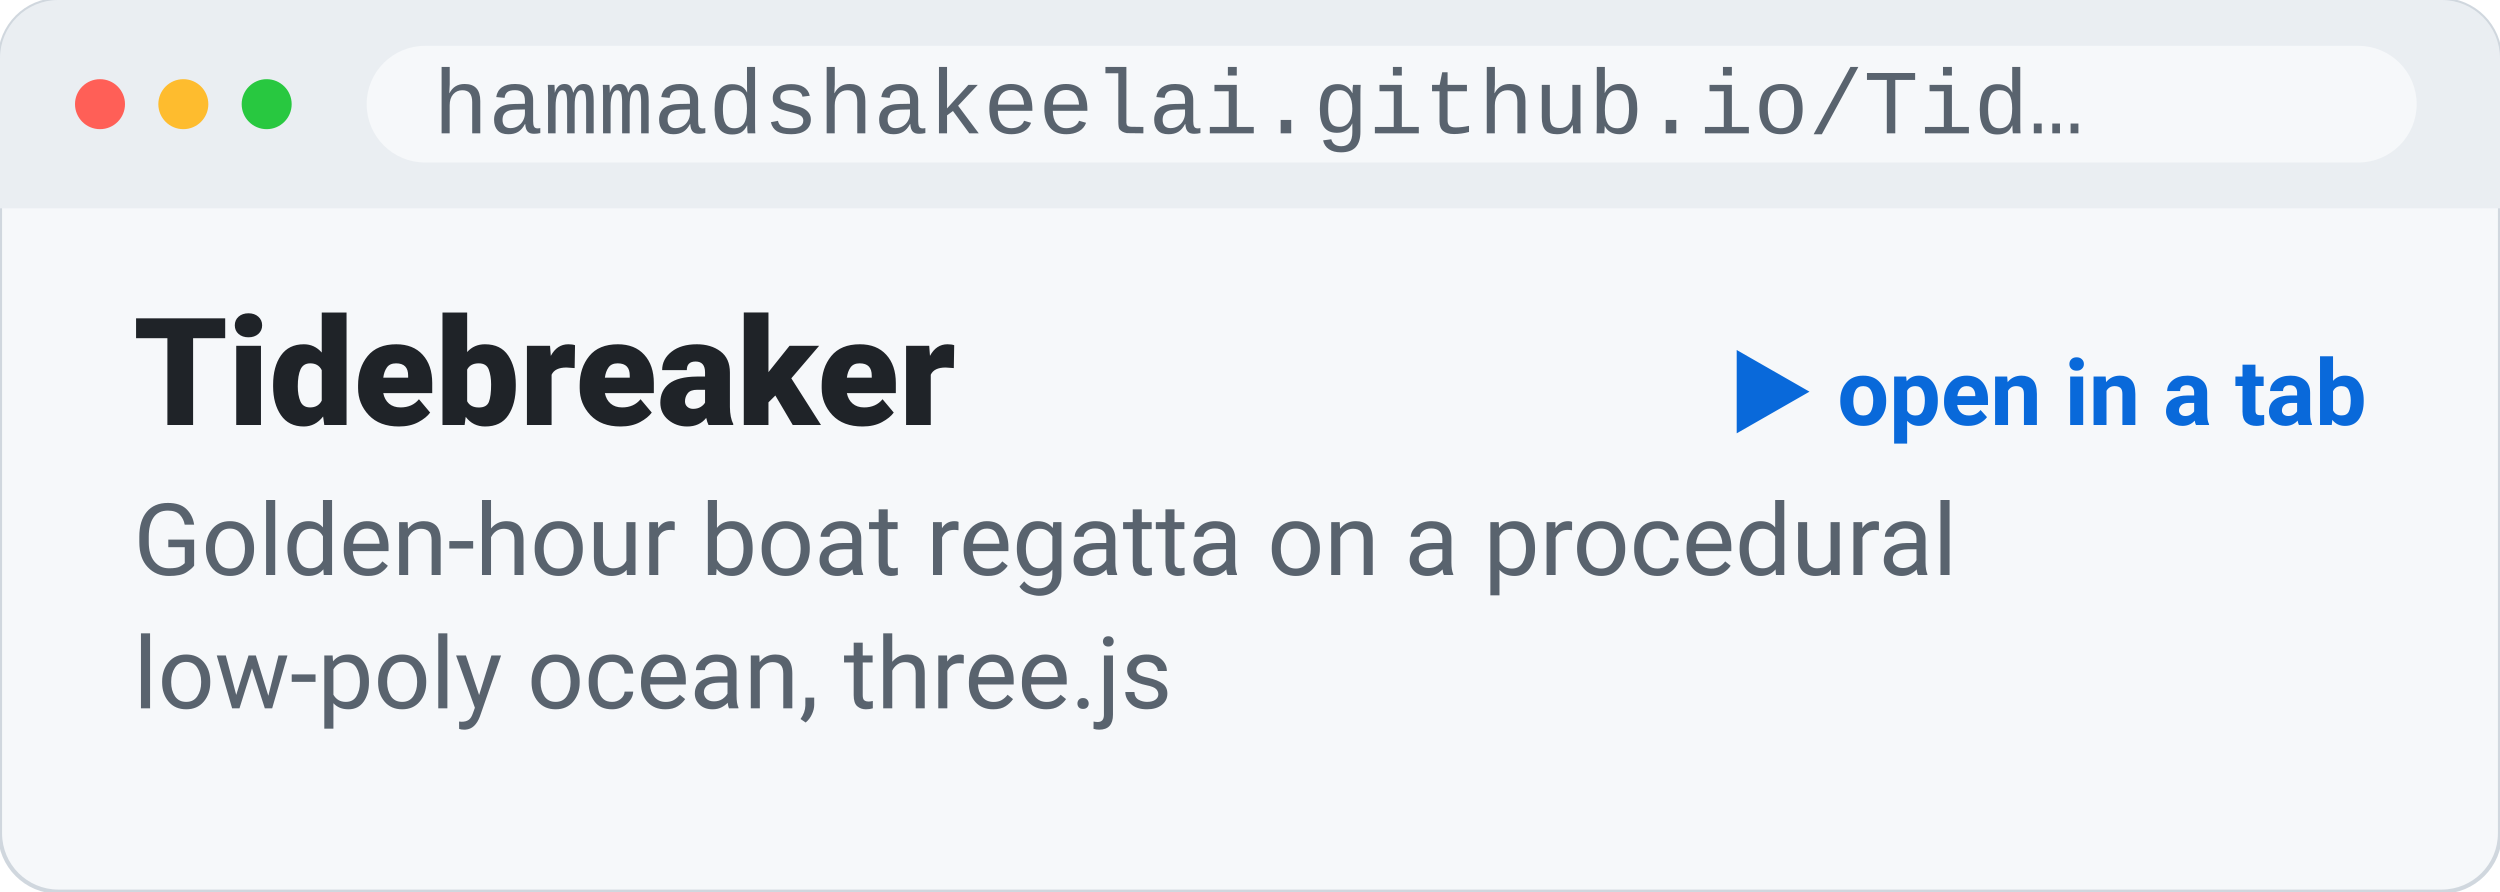
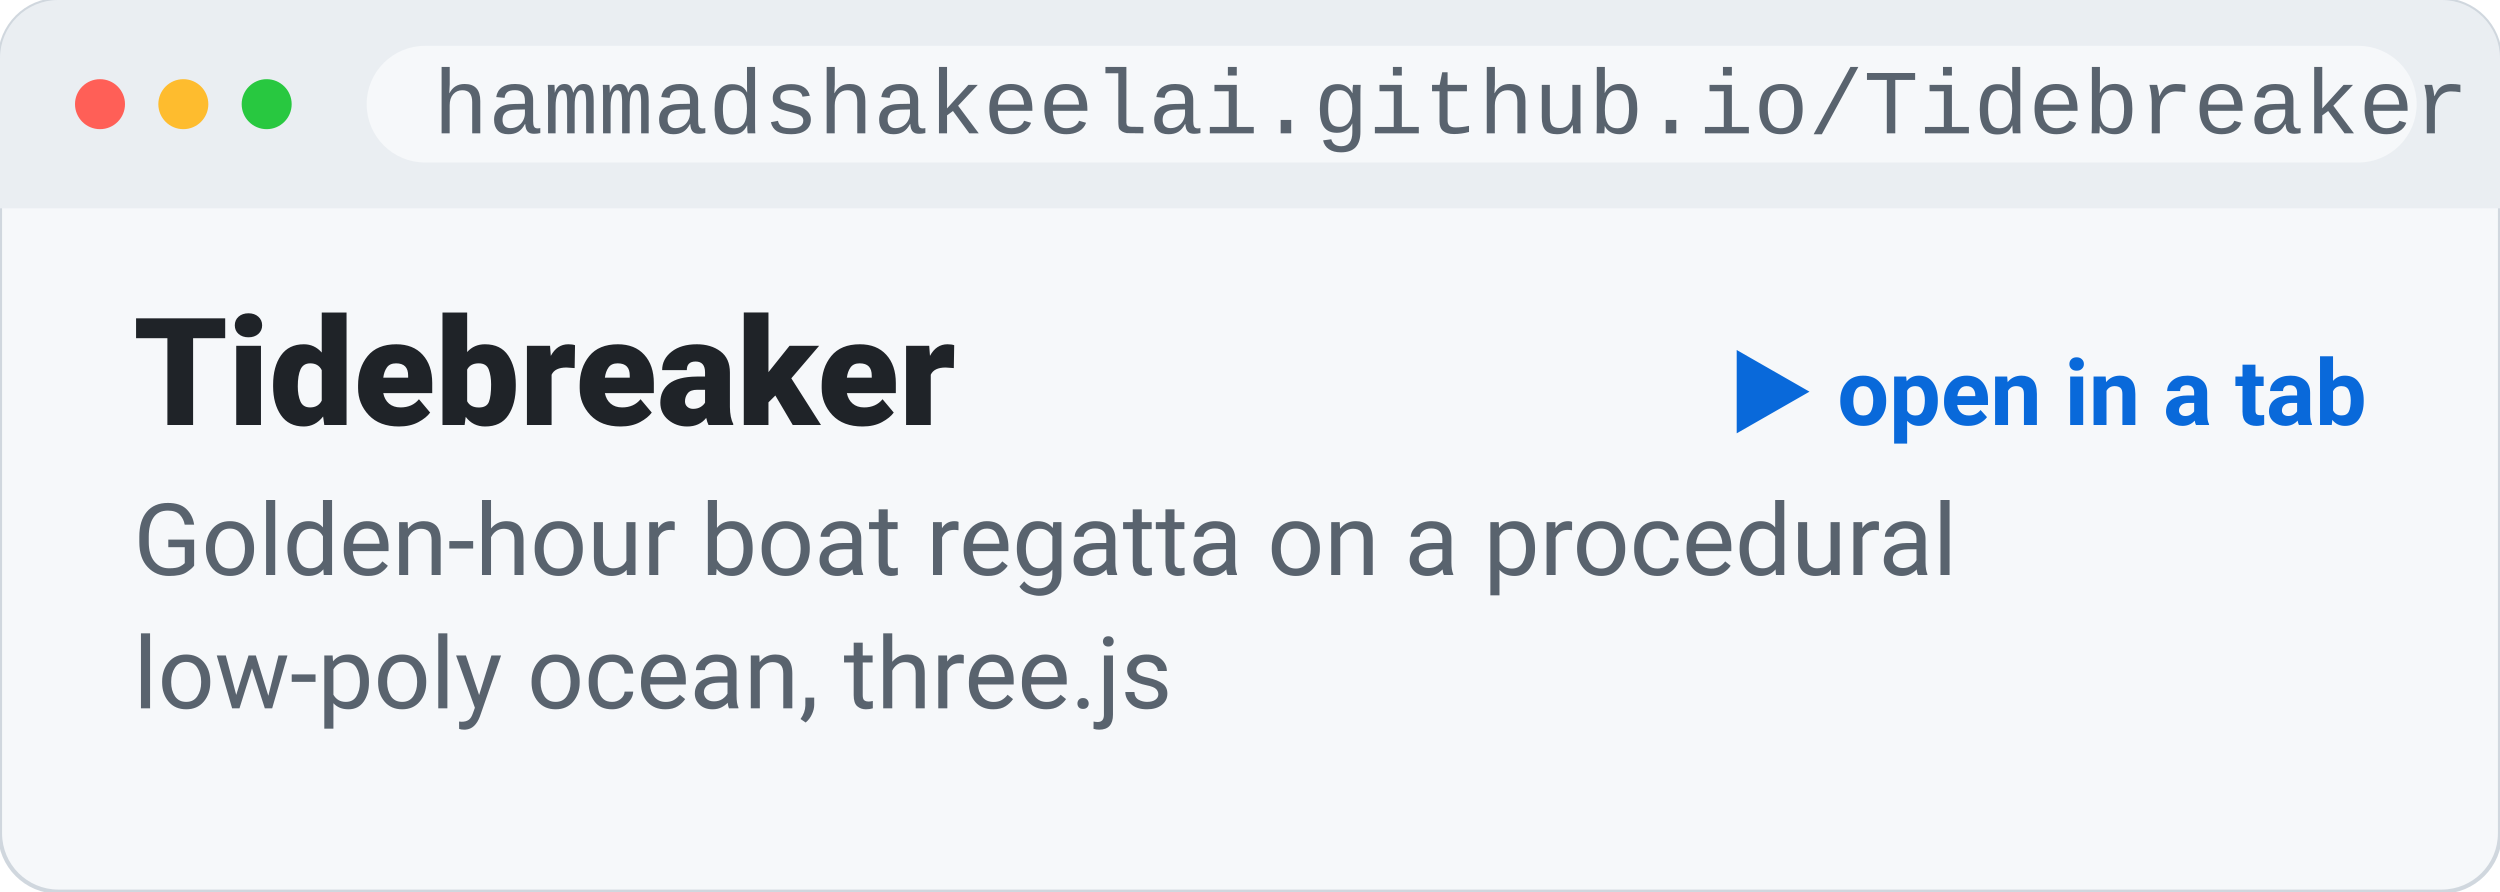
<svg xmlns="http://www.w3.org/2000/svg" viewBox="0 0 600 214" width="600" height="214" role="img" aria-label="Tidebreaker: Golden-hour boat regatta on a procedural low-poly ocean, three.js">
  <rect width="600" height="214" rx="14" fill="#f6f8fa" stroke="#d0d7de" />
  <path d="M0 14 a14 14 0 0 1 14 -14 h572 a14 14 0 0 1 14 14 v36 h-600 z" fill="#eaeef2" />
  <circle cx="24" cy="25" r="6" fill="#ff5f57" />
  <circle cx="44" cy="25" r="6" fill="#febc2e" />
  <circle cx="64" cy="25" r="6" fill="#28c840" />
  <rect x="88" y="11" width="492" height="28" rx="14" fill="#f6f8fa" />
-   <text x="104" y="32" font-family="ui-monospace, SFMono-Regular, Menlo, Consolas, 'Liberation Mono', monospace" font-size="22" fill="#59636e">hammadshakeelai.github.io/Tid…</text>
+   <text x="104" y="32" font-family="ui-monospace, SFMono-Regular, Menlo, Consolas, 'Liberation Mono', monospace" font-size="22" fill="#59636e">hammadshakeelai.github.io/Tidebreaker</text>
  <text x="32" y="102" font-family="-apple-system, BlinkMacSystemFont, 'Segoe UI', Roboto, Helvetica, Arial, sans-serif" font-size="36" font-weight="800" fill="#1f2328">Tidebreaker</text>
  <text x="32" y="138" font-family="-apple-system, BlinkMacSystemFont, 'Segoe UI', Roboto, Helvetica, Arial, sans-serif" font-size="24" fill="#59636e">Golden-hour boat regatta on a procedural</text>
  <text x="32" y="170" font-family="-apple-system, BlinkMacSystemFont, 'Segoe UI', Roboto, Helvetica, Arial, sans-serif" font-size="24" fill="#59636e">low-poly ocean, three.js</text>
  <text x="568" y="102" text-anchor="end" font-family="-apple-system, BlinkMacSystemFont, 'Segoe UI', Roboto, Helvetica, Arial, sans-serif" font-size="22" font-weight="700" fill="#0969da">▶ open in a tab</text>
</svg>
